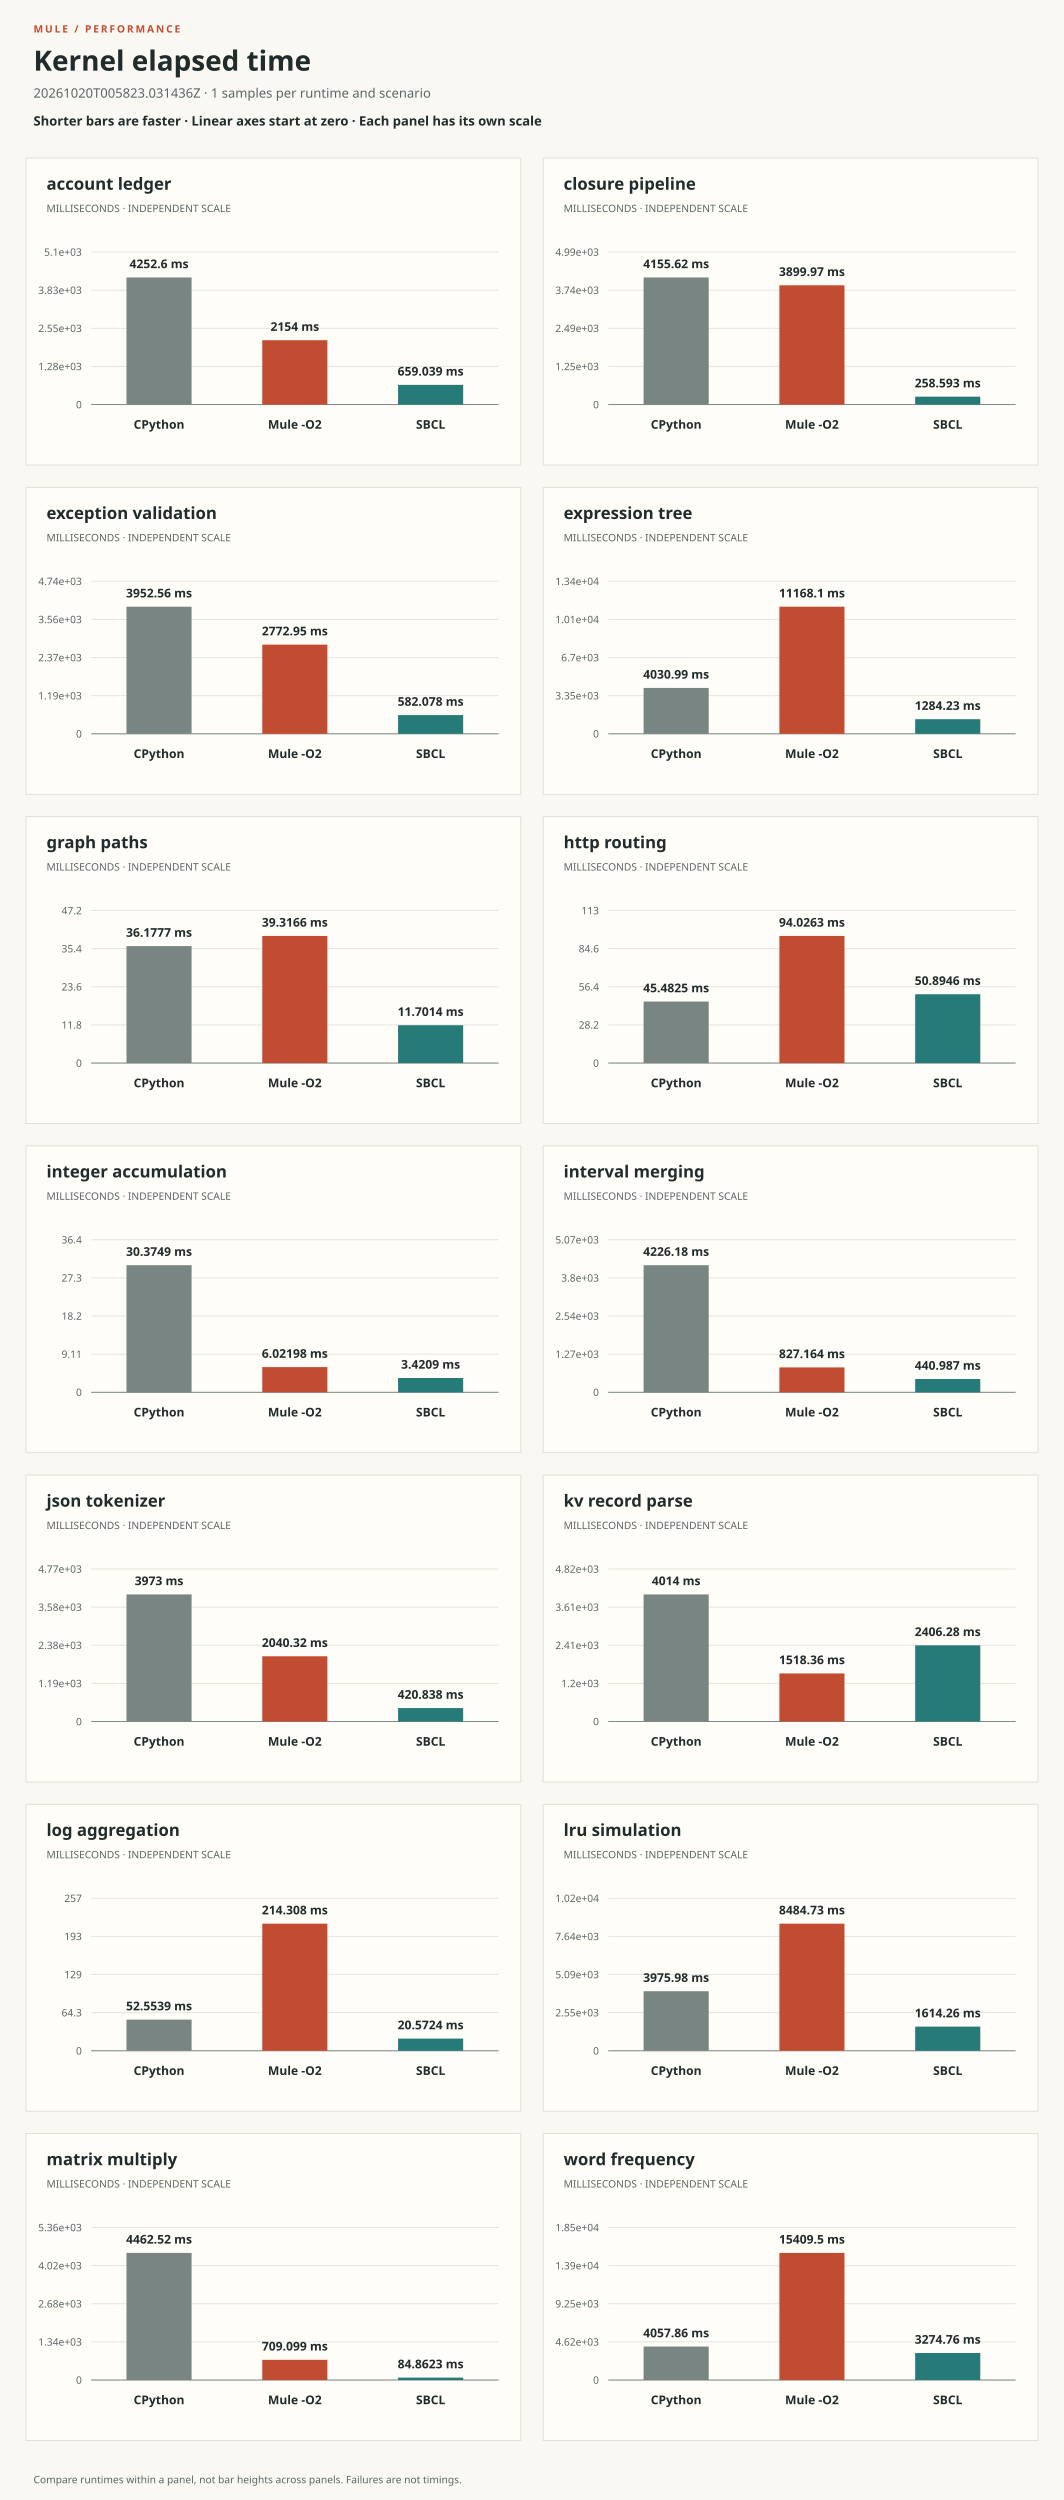
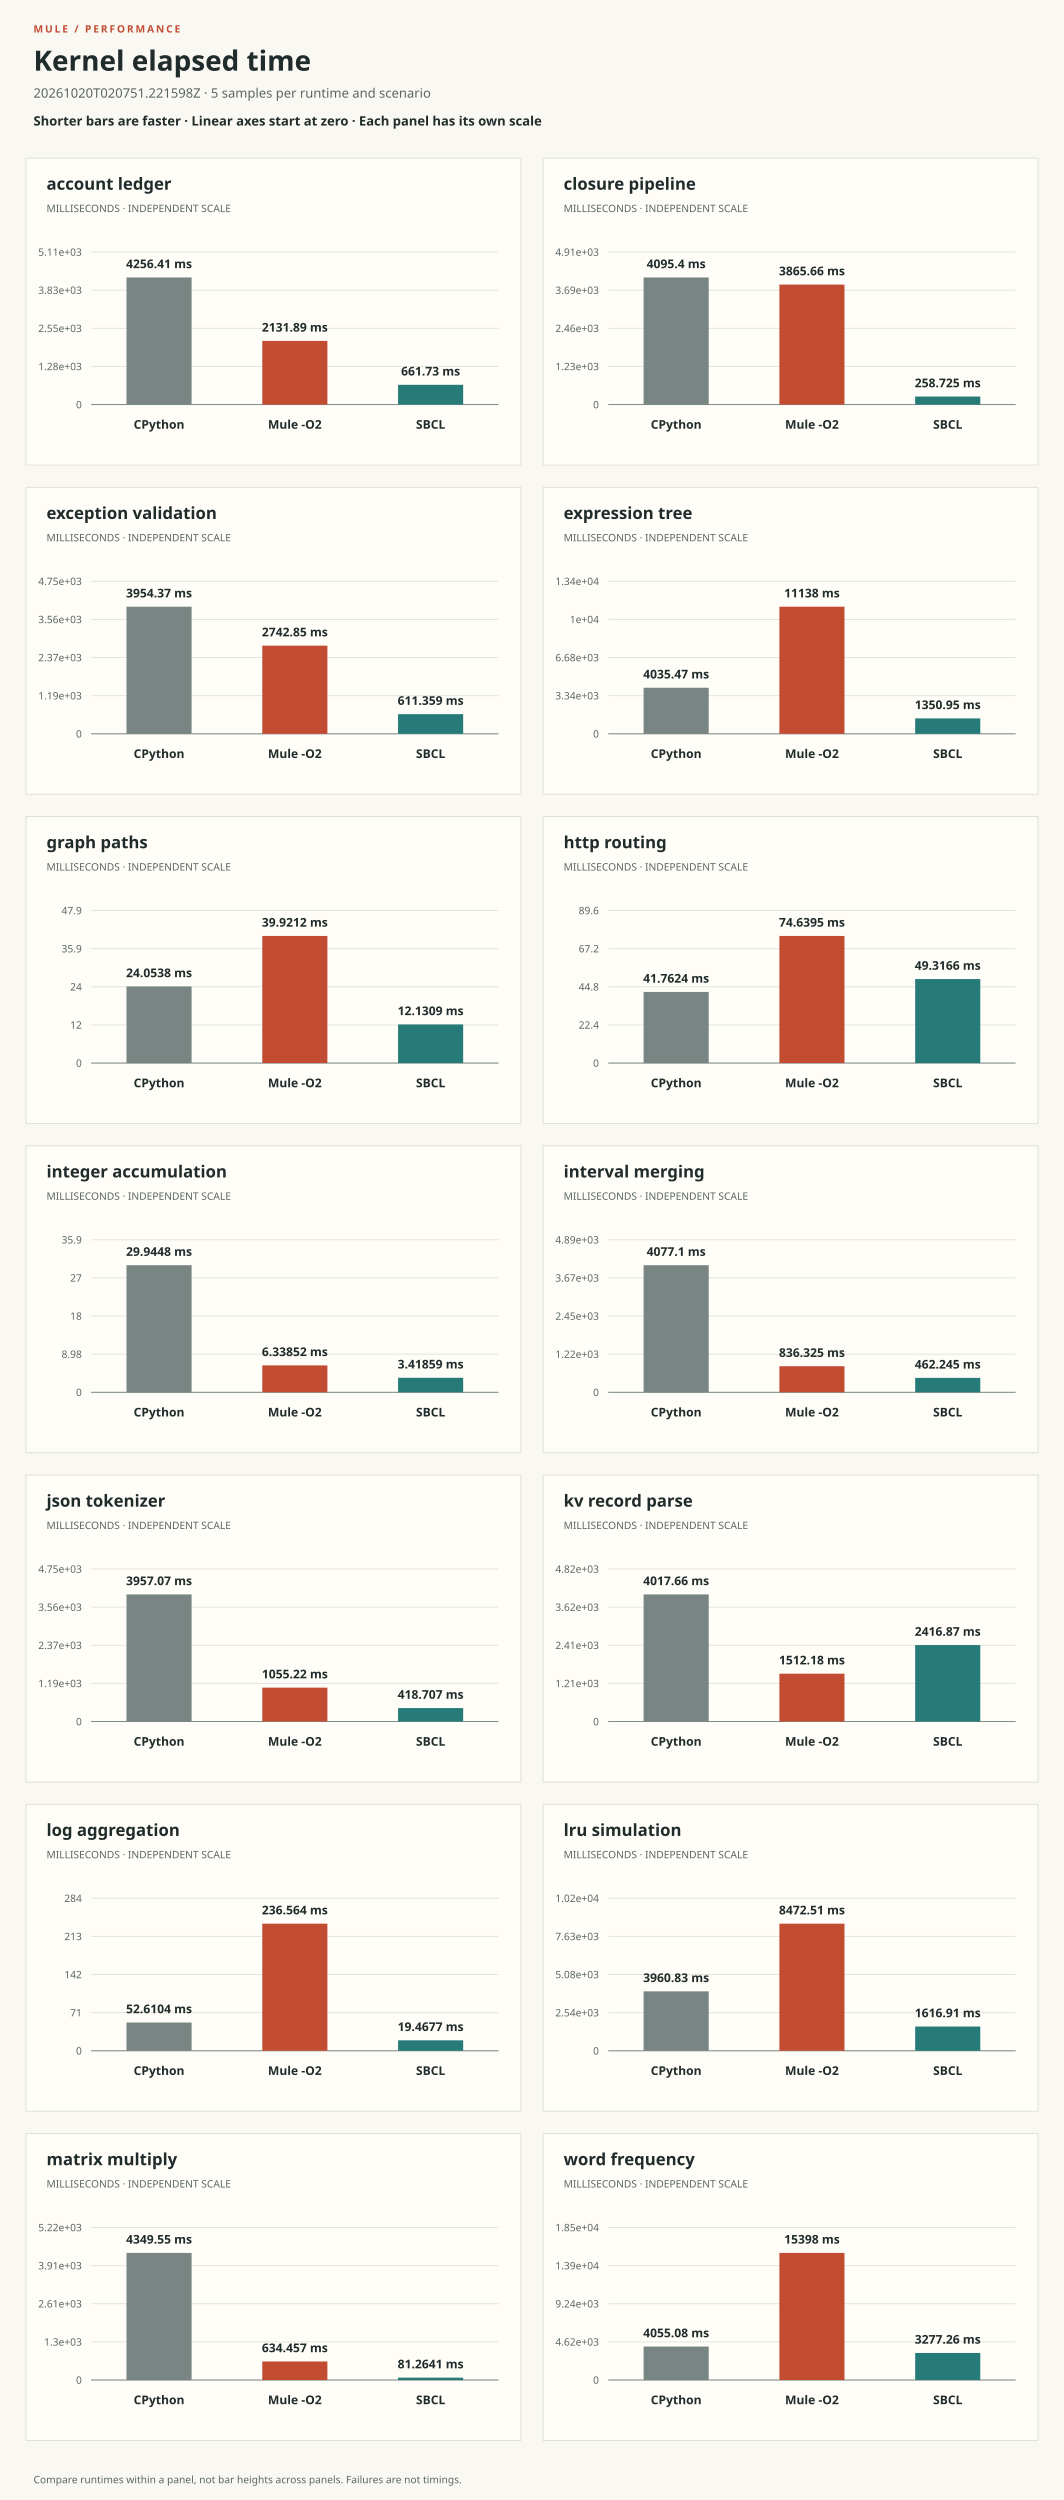
<svg xmlns="http://www.w3.org/2000/svg" viewBox="0 0 1144 2688" role="img" aria-labelledby="title description">
  <rect width="1144" height="2688" fill="#faf8f3" />
  <g font-family="system-ui,sans-serif" fill="#202b2b" font-size="14">
    <text x="36" y="35" font-size="11" font-weight="700" letter-spacing="2" fill="#c14c32">MULE / PERFORMANCE</text>
    <text x="36" y="76" font-size="30" font-weight="650">Kernel elapsed time</text>
-     <text x="36" y="105" fill="#596564">20261020T005823.031436Z · 1 samples per runtime and scenario</text>
+     <text x="36" y="105" fill="#596564">20261020T020751.221598Z · 5 samples per runtime and scenario</text>
    <text x="36" y="135" font-weight="600">Shorter bars are faster · Linear axes start at zero · Each panel has its own scale</text>
    <g data-case="account_ledger">
      <rect x="28" y="170" width="532" height="330" fill="#fffdf8" stroke="#dedfd8" />
      <text x="50" y="204" font-size="18" font-weight="650">account ledger</text>
      <text x="50" y="228" font-size="11" fill="#596564">MILLISECONDS · INDEPENDENT SCALE</text>
      <line x1="98" y1="435.00" x2="536" y2="435.00" stroke="#e2e3dc" />
      <text x="88" y="439.00" font-size="11" fill="#596564" text-anchor="end">0</text>
      <line x1="98" y1="394.00" x2="536" y2="394.00" stroke="#e2e3dc" />
      <text x="88" y="398.00" font-size="11" fill="#596564" text-anchor="end">1.28e+03</text>
      <line x1="98" y1="353.00" x2="536" y2="353.00" stroke="#e2e3dc" />
      <text x="88" y="357.00" font-size="11" fill="#596564" text-anchor="end">2.55e+03</text>
      <line x1="98" y1="312.00" x2="536" y2="312.00" stroke="#e2e3dc" />
      <text x="88" y="316.00" font-size="11" fill="#596564" text-anchor="end">3.83e+03</text>
      <line x1="98" y1="271.00" x2="536" y2="271.00" stroke="#e2e3dc" />
-       <text x="88" y="275.00" font-size="11" fill="#596564" text-anchor="end">5.1e+03</text>
+       <text x="88" y="275.00" font-size="11" fill="#596564" text-anchor="end">5.11e+03</text>
      <line data-zero-y="435" x1="98" y1="435" x2="536" y2="435" stroke="#788582" />
-       <rect data-runtime="cpython" data-ms="4252.5994628667831" x="136.00" y="298.33" width="70.00" height="136.67" fill="#788582" />
-       <text x="171.00" y="288.33" text-anchor="middle" font-size="13" font-weight="650">4252.6 ms</text>
+       <rect data-runtime="cpython" data-ms="4256.4137489534914" x="136.00" y="298.33" width="70.00" height="136.67" fill="#788582" />
+       <text x="171.00" y="288.33" text-anchor="middle" font-size="13" font-weight="650">4256.41 ms</text>
      <text data-runtime="cpython" x="171.00" y="461" text-anchor="middle" font-size="13" font-weight="600">CPython</text>
-       <rect data-runtime="mule-o2" data-ms="2154.0006611030549" x="282.00" y="365.78" width="70.00" height="69.22" fill="#c14c32" />
-       <text x="317.00" y="355.78" text-anchor="middle" font-size="13" font-weight="650">2154 ms</text>
+       <rect data-runtime="mule-o2" data-ms="2131.8876598961651" x="282.00" y="366.55" width="70.00" height="68.45" fill="#c14c32" />
+       <text x="317.00" y="356.55" text-anchor="middle" font-size="13" font-weight="650">2131.89 ms</text>
      <text data-runtime="mule-o2" x="317.00" y="461" text-anchor="middle" font-size="13" font-weight="600">Mule -O2</text>
-       <rect data-runtime="sbcl" data-ms="659.03870319016278" x="428.00" y="413.82" width="70.00" height="21.18" fill="#267a77" />
-       <text x="463.00" y="403.82" text-anchor="middle" font-size="13" font-weight="650">659.039 ms</text>
+       <rect data-runtime="sbcl" data-ms="661.72996698878706" x="428.00" y="413.75" width="70.00" height="21.25" fill="#267a77" />
+       <text x="463.00" y="403.75" text-anchor="middle" font-size="13" font-weight="650">661.73 ms</text>
      <text data-runtime="sbcl" x="463.00" y="461" text-anchor="middle" font-size="13" font-weight="600">SBCL</text>
    </g>
    <g data-case="closure_pipeline">
      <rect x="584" y="170" width="532" height="330" fill="#fffdf8" stroke="#dedfd8" />
      <text x="606" y="204" font-size="18" font-weight="650">closure pipeline</text>
      <text x="606" y="228" font-size="11" fill="#596564">MILLISECONDS · INDEPENDENT SCALE</text>
      <line x1="654" y1="435.00" x2="1092" y2="435.00" stroke="#e2e3dc" />
      <text x="644" y="439.00" font-size="11" fill="#596564" text-anchor="end">0</text>
      <line x1="654" y1="394.00" x2="1092" y2="394.00" stroke="#e2e3dc" />
-       <text x="644" y="398.00" font-size="11" fill="#596564" text-anchor="end">1.25e+03</text>
+       <text x="644" y="398.00" font-size="11" fill="#596564" text-anchor="end">1.23e+03</text>
      <line x1="654" y1="353.00" x2="1092" y2="353.00" stroke="#e2e3dc" />
-       <text x="644" y="357.00" font-size="11" fill="#596564" text-anchor="end">2.49e+03</text>
+       <text x="644" y="357.00" font-size="11" fill="#596564" text-anchor="end">2.46e+03</text>
      <line x1="654" y1="312.00" x2="1092" y2="312.00" stroke="#e2e3dc" />
-       <text x="644" y="316.00" font-size="11" fill="#596564" text-anchor="end">3.74e+03</text>
+       <text x="644" y="316.00" font-size="11" fill="#596564" text-anchor="end">3.69e+03</text>
      <line x1="654" y1="271.00" x2="1092" y2="271.00" stroke="#e2e3dc" />
-       <text x="644" y="275.00" font-size="11" fill="#596564" text-anchor="end">4.99e+03</text>
+       <text x="644" y="275.00" font-size="11" fill="#596564" text-anchor="end">4.91e+03</text>
      <line data-zero-y="435" x1="654" y1="435" x2="1092" y2="435" stroke="#788582" />
-       <rect data-runtime="cpython" data-ms="4155.6196941528469" x="692.00" y="298.33" width="70.00" height="136.67" fill="#788582" />
-       <text x="727.00" y="288.33" text-anchor="middle" font-size="13" font-weight="650">4155.62 ms</text>
+       <rect data-runtime="cpython" data-ms="4095.3964970540255" x="692.00" y="298.33" width="70.00" height="136.67" fill="#788582" />
+       <text x="727.00" y="288.33" text-anchor="middle" font-size="13" font-weight="650">4095.4 ms</text>
      <text data-runtime="cpython" x="727.00" y="461" text-anchor="middle" font-size="13" font-weight="600">CPython</text>
-       <rect data-runtime="mule-o2" data-ms="3899.9738320708275" x="838.00" y="306.74" width="70.00" height="128.26" fill="#c14c32" />
-       <text x="873.00" y="296.74" text-anchor="middle" font-size="13" font-weight="650">3899.97 ms</text>
+       <rect data-runtime="mule-o2" data-ms="3865.6610159669071" x="838.00" y="306.00" width="70.00" height="129.00" fill="#c14c32" />
+       <text x="873.00" y="296.00" text-anchor="middle" font-size="13" font-weight="650">3865.66 ms</text>
      <text data-runtime="mule-o2" x="873.00" y="461" text-anchor="middle" font-size="13" font-weight="600">Mule -O2</text>
-       <rect data-runtime="sbcl" data-ms="258.5927068721503" x="984.00" y="426.50" width="70.00" height="8.50" fill="#267a77" />
-       <text x="1019.00" y="416.50" text-anchor="middle" font-size="13" font-weight="650">258.593 ms</text>
+       <rect data-runtime="sbcl" data-ms="258.7254389654845" x="984.00" y="426.37" width="70.00" height="8.63" fill="#267a77" />
+       <text x="1019.00" y="416.37" text-anchor="middle" font-size="13" font-weight="650">258.725 ms</text>
      <text data-runtime="sbcl" x="1019.00" y="461" text-anchor="middle" font-size="13" font-weight="600">SBCL</text>
    </g>
    <g data-case="exception_validation">
      <rect x="28" y="524" width="532" height="330" fill="#fffdf8" stroke="#dedfd8" />
      <text x="50" y="558" font-size="18" font-weight="650">exception validation</text>
      <text x="50" y="582" font-size="11" fill="#596564">MILLISECONDS · INDEPENDENT SCALE</text>
      <line x1="98" y1="789.00" x2="536" y2="789.00" stroke="#e2e3dc" />
      <text x="88" y="793.00" font-size="11" fill="#596564" text-anchor="end">0</text>
      <line x1="98" y1="748.00" x2="536" y2="748.00" stroke="#e2e3dc" />
      <text x="88" y="752.00" font-size="11" fill="#596564" text-anchor="end">1.19e+03</text>
      <line x1="98" y1="707.00" x2="536" y2="707.00" stroke="#e2e3dc" />
      <text x="88" y="711.00" font-size="11" fill="#596564" text-anchor="end">2.37e+03</text>
      <line x1="98" y1="666.00" x2="536" y2="666.00" stroke="#e2e3dc" />
      <text x="88" y="670.00" font-size="11" fill="#596564" text-anchor="end">3.56e+03</text>
      <line x1="98" y1="625.00" x2="536" y2="625.00" stroke="#e2e3dc" />
-       <text x="88" y="629.00" font-size="11" fill="#596564" text-anchor="end">4.74e+03</text>
+       <text x="88" y="629.00" font-size="11" fill="#596564" text-anchor="end">4.75e+03</text>
      <line data-zero-y="789" x1="98" y1="789" x2="536" y2="789" stroke="#788582" />
-       <rect data-runtime="cpython" data-ms="3952.5570480618626" x="136.00" y="652.33" width="70.00" height="136.67" fill="#788582" />
-       <text x="171.00" y="642.33" text-anchor="middle" font-size="13" font-weight="650">3952.56 ms</text>
+       <rect data-runtime="cpython" data-ms="3954.3716008774936" x="136.00" y="652.33" width="70.00" height="136.67" fill="#788582" />
+       <text x="171.00" y="642.33" text-anchor="middle" font-size="13" font-weight="650">3954.37 ms</text>
      <text data-runtime="cpython" x="171.00" y="815" text-anchor="middle" font-size="13" font-weight="600">CPython</text>
-       <rect data-runtime="mule-o2" data-ms="2772.9504841845483" x="282.00" y="693.12" width="70.00" height="95.88" fill="#c14c32" />
-       <text x="317.00" y="683.12" text-anchor="middle" font-size="13" font-weight="650">2772.95 ms</text>
+       <rect data-runtime="mule-o2" data-ms="2742.8499900270253" x="282.00" y="694.20" width="70.00" height="94.80" fill="#c14c32" />
+       <text x="317.00" y="684.20" text-anchor="middle" font-size="13" font-weight="650">2742.85 ms</text>
      <text data-runtime="mule-o2" x="317.00" y="815" text-anchor="middle" font-size="13" font-weight="600">Mule -O2</text>
-       <rect data-runtime="sbcl" data-ms="582.0778168272227" x="428.00" y="768.87" width="70.00" height="20.13" fill="#267a77" />
-       <text x="463.00" y="758.87" text-anchor="middle" font-size="13" font-weight="650">582.078 ms</text>
+       <rect data-runtime="sbcl" data-ms="611.35864513926208" x="428.00" y="767.87" width="70.00" height="21.13" fill="#267a77" />
+       <text x="463.00" y="757.87" text-anchor="middle" font-size="13" font-weight="650">611.359 ms</text>
      <text data-runtime="sbcl" x="463.00" y="815" text-anchor="middle" font-size="13" font-weight="600">SBCL</text>
    </g>
    <g data-case="expression_tree">
      <rect x="584" y="524" width="532" height="330" fill="#fffdf8" stroke="#dedfd8" />
      <text x="606" y="558" font-size="18" font-weight="650">expression tree</text>
      <text x="606" y="582" font-size="11" fill="#596564">MILLISECONDS · INDEPENDENT SCALE</text>
      <line x1="654" y1="789.00" x2="1092" y2="789.00" stroke="#e2e3dc" />
      <text x="644" y="793.00" font-size="11" fill="#596564" text-anchor="end">0</text>
      <line x1="654" y1="748.00" x2="1092" y2="748.00" stroke="#e2e3dc" />
-       <text x="644" y="752.00" font-size="11" fill="#596564" text-anchor="end">3.35e+03</text>
+       <text x="644" y="752.00" font-size="11" fill="#596564" text-anchor="end">3.34e+03</text>
      <line x1="654" y1="707.00" x2="1092" y2="707.00" stroke="#e2e3dc" />
-       <text x="644" y="711.00" font-size="11" fill="#596564" text-anchor="end">6.7e+03</text>
+       <text x="644" y="711.00" font-size="11" fill="#596564" text-anchor="end">6.68e+03</text>
      <line x1="654" y1="666.00" x2="1092" y2="666.00" stroke="#e2e3dc" />
-       <text x="644" y="670.00" font-size="11" fill="#596564" text-anchor="end">1.01e+04</text>
+       <text x="644" y="670.00" font-size="11" fill="#596564" text-anchor="end">1e+04</text>
      <line x1="654" y1="625.00" x2="1092" y2="625.00" stroke="#e2e3dc" />
      <text x="644" y="629.00" font-size="11" fill="#596564" text-anchor="end">1.34e+04</text>
      <line data-zero-y="789" x1="654" y1="789" x2="1092" y2="789" stroke="#788582" />
-       <rect data-runtime="cpython" data-ms="4030.9914720710367" x="692.00" y="739.67" width="70.00" height="49.33" fill="#788582" />
-       <text x="727.00" y="729.67" text-anchor="middle" font-size="13" font-weight="650">4030.99 ms</text>
+       <rect data-runtime="cpython" data-ms="4035.4677981231362" x="692.00" y="739.48" width="70.00" height="49.52" fill="#788582" />
+       <text x="727.00" y="729.48" text-anchor="middle" font-size="13" font-weight="650">4035.47 ms</text>
      <text data-runtime="cpython" x="727.00" y="815" text-anchor="middle" font-size="13" font-weight="600">CPython</text>
-       <rect data-runtime="mule-o2" data-ms="11168.148831930012" x="838.00" y="652.33" width="70.00" height="136.67" fill="#c14c32" />
-       <text x="873.00" y="642.33" text-anchor="middle" font-size="13" font-weight="650">11168.1 ms</text>
+       <rect data-runtime="mule-o2" data-ms="11137.994830030948" x="838.00" y="652.33" width="70.00" height="136.67" fill="#c14c32" />
+       <text x="873.00" y="642.33" text-anchor="middle" font-size="13" font-weight="650">11138 ms</text>
      <text data-runtime="mule-o2" x="873.00" y="815" text-anchor="middle" font-size="13" font-weight="600">Mule -O2</text>
-       <rect data-runtime="sbcl" data-ms="1284.228348871693" x="984.00" y="773.28" width="70.00" height="15.72" fill="#267a77" />
-       <text x="1019.00" y="763.28" text-anchor="middle" font-size="13" font-weight="650">1284.23 ms</text>
+       <rect data-runtime="sbcl" data-ms="1350.9459458291531" x="984.00" y="772.42" width="70.00" height="16.58" fill="#267a77" />
+       <text x="1019.00" y="762.42" text-anchor="middle" font-size="13" font-weight="650">1350.95 ms</text>
      <text data-runtime="sbcl" x="1019.00" y="815" text-anchor="middle" font-size="13" font-weight="600">SBCL</text>
    </g>
    <g data-case="graph_paths">
      <rect x="28" y="878" width="532" height="330" fill="#fffdf8" stroke="#dedfd8" />
      <text x="50" y="912" font-size="18" font-weight="650">graph paths</text>
      <text x="50" y="936" font-size="11" fill="#596564">MILLISECONDS · INDEPENDENT SCALE</text>
      <line x1="98" y1="1143.00" x2="536" y2="1143.00" stroke="#e2e3dc" />
      <text x="88" y="1147.00" font-size="11" fill="#596564" text-anchor="end">0</text>
      <line x1="98" y1="1102.00" x2="536" y2="1102.00" stroke="#e2e3dc" />
-       <text x="88" y="1106.00" font-size="11" fill="#596564" text-anchor="end">11.8</text>
+       <text x="88" y="1106.00" font-size="11" fill="#596564" text-anchor="end">12</text>
      <line x1="98" y1="1061.00" x2="536" y2="1061.00" stroke="#e2e3dc" />
-       <text x="88" y="1065.00" font-size="11" fill="#596564" text-anchor="end">23.6</text>
+       <text x="88" y="1065.00" font-size="11" fill="#596564" text-anchor="end">24</text>
      <line x1="98" y1="1020.00" x2="536" y2="1020.00" stroke="#e2e3dc" />
-       <text x="88" y="1024.00" font-size="11" fill="#596564" text-anchor="end">35.4</text>
+       <text x="88" y="1024.00" font-size="11" fill="#596564" text-anchor="end">35.9</text>
      <line x1="98" y1="979.00" x2="536" y2="979.00" stroke="#e2e3dc" />
-       <text x="88" y="983.00" font-size="11" fill="#596564" text-anchor="end">47.2</text>
+       <text x="88" y="983.00" font-size="11" fill="#596564" text-anchor="end">47.9</text>
      <line data-zero-y="1143" x1="98" y1="1143" x2="536" y2="1143" stroke="#788582" />
-       <rect data-runtime="cpython" data-ms="36.177721805870533" x="136.00" y="1017.24" width="70.00" height="125.76" fill="#788582" />
-       <text x="171.00" y="1007.24" text-anchor="middle" font-size="13" font-weight="650">36.1777 ms</text>
+       <rect data-runtime="cpython" data-ms="24.053761037066579" x="136.00" y="1060.65" width="70.00" height="82.35" fill="#788582" />
+       <text x="171.00" y="1050.65" text-anchor="middle" font-size="13" font-weight="650">24.0538 ms</text>
      <text data-runtime="cpython" x="171.00" y="1169" text-anchor="middle" font-size="13" font-weight="600">CPython</text>
-       <rect data-runtime="mule-o2" data-ms="39.316595997661352" x="282.00" y="1006.33" width="70.00" height="136.67" fill="#c14c32" />
-       <text x="317.00" y="996.33" text-anchor="middle" font-size="13" font-weight="650">39.3166 ms</text>
+       <rect data-runtime="mule-o2" data-ms="39.921181974932551" x="282.00" y="1006.33" width="70.00" height="136.67" fill="#c14c32" />
+       <text x="317.00" y="996.33" text-anchor="middle" font-size="13" font-weight="650">39.9212 ms</text>
      <text data-runtime="mule-o2" x="317.00" y="1169" text-anchor="middle" font-size="13" font-weight="600">Mule -O2</text>
-       <rect data-runtime="sbcl" data-ms="11.701392941176891" x="428.00" y="1102.33" width="70.00" height="40.67" fill="#267a77" />
-       <text x="463.00" y="1092.33" text-anchor="middle" font-size="13" font-weight="650">11.7014 ms</text>
+       <rect data-runtime="sbcl" data-ms="12.130895163863897" x="428.00" y="1101.47" width="70.00" height="41.53" fill="#267a77" />
+       <text x="463.00" y="1091.47" text-anchor="middle" font-size="13" font-weight="650">12.1309 ms</text>
      <text data-runtime="sbcl" x="463.00" y="1169" text-anchor="middle" font-size="13" font-weight="600">SBCL</text>
    </g>
    <g data-case="http_routing">
      <rect x="584" y="878" width="532" height="330" fill="#fffdf8" stroke="#dedfd8" />
      <text x="606" y="912" font-size="18" font-weight="650">http routing</text>
      <text x="606" y="936" font-size="11" fill="#596564">MILLISECONDS · INDEPENDENT SCALE</text>
      <line x1="654" y1="1143.00" x2="1092" y2="1143.00" stroke="#e2e3dc" />
      <text x="644" y="1147.00" font-size="11" fill="#596564" text-anchor="end">0</text>
      <line x1="654" y1="1102.00" x2="1092" y2="1102.00" stroke="#e2e3dc" />
-       <text x="644" y="1106.00" font-size="11" fill="#596564" text-anchor="end">28.2</text>
+       <text x="644" y="1106.00" font-size="11" fill="#596564" text-anchor="end">22.4</text>
      <line x1="654" y1="1061.00" x2="1092" y2="1061.00" stroke="#e2e3dc" />
-       <text x="644" y="1065.00" font-size="11" fill="#596564" text-anchor="end">56.4</text>
+       <text x="644" y="1065.00" font-size="11" fill="#596564" text-anchor="end">44.8</text>
      <line x1="654" y1="1020.00" x2="1092" y2="1020.00" stroke="#e2e3dc" />
-       <text x="644" y="1024.00" font-size="11" fill="#596564" text-anchor="end">84.6</text>
+       <text x="644" y="1024.00" font-size="11" fill="#596564" text-anchor="end">67.2</text>
      <line x1="654" y1="979.00" x2="1092" y2="979.00" stroke="#e2e3dc" />
-       <text x="644" y="983.00" font-size="11" fill="#596564" text-anchor="end">113</text>
+       <text x="644" y="983.00" font-size="11" fill="#596564" text-anchor="end">89.6</text>
      <line data-zero-y="1143" x1="654" y1="1143" x2="1092" y2="1143" stroke="#788582" />
-       <rect data-runtime="cpython" data-ms="45.482513029128313" x="692.00" y="1076.89" width="70.00" height="66.11" fill="#788582" />
-       <text x="727.00" y="1066.89" text-anchor="middle" font-size="13" font-weight="650">45.4825 ms</text>
+       <rect data-runtime="cpython" data-ms="41.762429988011718" x="692.00" y="1066.53" width="70.00" height="76.47" fill="#788582" />
+       <text x="727.00" y="1056.53" text-anchor="middle" font-size="13" font-weight="650">41.7624 ms</text>
      <text data-runtime="cpython" x="727.00" y="1169" text-anchor="middle" font-size="13" font-weight="600">CPython</text>
-       <rect data-runtime="mule-o2" data-ms="94.026335049420595" x="838.00" y="1006.33" width="70.00" height="136.67" fill="#c14c32" />
-       <text x="873.00" y="996.33" text-anchor="middle" font-size="13" font-weight="650">94.0263 ms</text>
+       <rect data-runtime="mule-o2" data-ms="74.639452854171395" x="838.00" y="1006.33" width="70.00" height="136.67" fill="#c14c32" />
+       <text x="873.00" y="996.33" text-anchor="middle" font-size="13" font-weight="650">74.6395 ms</text>
      <text data-runtime="mule-o2" x="873.00" y="1169" text-anchor="middle" font-size="13" font-weight="600">Mule -O2</text>
-       <rect data-runtime="sbcl" data-ms="50.894647836685181" x="984.00" y="1069.02" width="70.00" height="73.98" fill="#267a77" />
-       <text x="1019.00" y="1059.02" text-anchor="middle" font-size="13" font-weight="650">50.8946 ms</text>
+       <rect data-runtime="sbcl" data-ms="49.316583899781108" x="984.00" y="1052.70" width="70.00" height="90.30" fill="#267a77" />
+       <text x="1019.00" y="1042.70" text-anchor="middle" font-size="13" font-weight="650">49.3166 ms</text>
      <text data-runtime="sbcl" x="1019.00" y="1169" text-anchor="middle" font-size="13" font-weight="600">SBCL</text>
    </g>
    <g data-case="integer_accumulation">
      <rect x="28" y="1232" width="532" height="330" fill="#fffdf8" stroke="#dedfd8" />
      <text x="50" y="1266" font-size="18" font-weight="650">integer accumulation</text>
      <text x="50" y="1290" font-size="11" fill="#596564">MILLISECONDS · INDEPENDENT SCALE</text>
      <line x1="98" y1="1497.00" x2="536" y2="1497.00" stroke="#e2e3dc" />
      <text x="88" y="1501.00" font-size="11" fill="#596564" text-anchor="end">0</text>
      <line x1="98" y1="1456.00" x2="536" y2="1456.00" stroke="#e2e3dc" />
-       <text x="88" y="1460.00" font-size="11" fill="#596564" text-anchor="end">9.11</text>
+       <text x="88" y="1460.00" font-size="11" fill="#596564" text-anchor="end">8.98</text>
      <line x1="98" y1="1415.00" x2="536" y2="1415.00" stroke="#e2e3dc" />
-       <text x="88" y="1419.00" font-size="11" fill="#596564" text-anchor="end">18.2</text>
+       <text x="88" y="1419.00" font-size="11" fill="#596564" text-anchor="end">18</text>
      <line x1="98" y1="1374.00" x2="536" y2="1374.00" stroke="#e2e3dc" />
-       <text x="88" y="1378.00" font-size="11" fill="#596564" text-anchor="end">27.3</text>
+       <text x="88" y="1378.00" font-size="11" fill="#596564" text-anchor="end">27</text>
      <line x1="98" y1="1333.00" x2="536" y2="1333.00" stroke="#e2e3dc" />
-       <text x="88" y="1337.00" font-size="11" fill="#596564" text-anchor="end">36.4</text>
+       <text x="88" y="1337.00" font-size="11" fill="#596564" text-anchor="end">35.9</text>
      <line data-zero-y="1497" x1="98" y1="1497" x2="536" y2="1497" stroke="#788582" />
-       <rect data-runtime="cpython" data-ms="30.374903930351138" x="136.00" y="1360.33" width="70.00" height="136.67" fill="#788582" />
-       <text x="171.00" y="1350.33" text-anchor="middle" font-size="13" font-weight="650">30.3749 ms</text>
+       <rect data-runtime="cpython" data-ms="29.944842215627432" x="136.00" y="1360.33" width="70.00" height="136.67" fill="#788582" />
+       <text x="171.00" y="1350.33" text-anchor="middle" font-size="13" font-weight="650">29.9448 ms</text>
      <text data-runtime="cpython" x="171.00" y="1523" text-anchor="middle" font-size="13" font-weight="600">CPython</text>
-       <rect data-runtime="mule-o2" data-ms="6.0219781007617712" x="282.00" y="1469.91" width="70.00" height="27.09" fill="#c14c32" />
-       <text x="317.00" y="1459.91" text-anchor="middle" font-size="13" font-weight="650">6.02198 ms</text>
+       <rect data-runtime="mule-o2" data-ms="6.3385190442204475" x="282.00" y="1468.07" width="70.00" height="28.93" fill="#c14c32" />
+       <text x="317.00" y="1458.07" text-anchor="middle" font-size="13" font-weight="650">6.33852 ms</text>
      <text data-runtime="mule-o2" x="317.00" y="1523" text-anchor="middle" font-size="13" font-weight="600">Mule -O2</text>
-       <rect data-runtime="sbcl" data-ms="3.4209019504487514" x="428.00" y="1481.61" width="70.00" height="15.39" fill="#267a77" />
-       <text x="463.00" y="1471.61" text-anchor="middle" font-size="13" font-weight="650">3.4209 ms</text>
+       <rect data-runtime="sbcl" data-ms="3.4185908734798431" x="428.00" y="1481.40" width="70.00" height="15.60" fill="#267a77" />
+       <text x="463.00" y="1471.40" text-anchor="middle" font-size="13" font-weight="650">3.41859 ms</text>
      <text data-runtime="sbcl" x="463.00" y="1523" text-anchor="middle" font-size="13" font-weight="600">SBCL</text>
    </g>
    <g data-case="interval_merging">
      <rect x="584" y="1232" width="532" height="330" fill="#fffdf8" stroke="#dedfd8" />
      <text x="606" y="1266" font-size="18" font-weight="650">interval merging</text>
      <text x="606" y="1290" font-size="11" fill="#596564">MILLISECONDS · INDEPENDENT SCALE</text>
      <line x1="654" y1="1497.00" x2="1092" y2="1497.00" stroke="#e2e3dc" />
      <text x="644" y="1501.00" font-size="11" fill="#596564" text-anchor="end">0</text>
      <line x1="654" y1="1456.00" x2="1092" y2="1456.00" stroke="#e2e3dc" />
-       <text x="644" y="1460.00" font-size="11" fill="#596564" text-anchor="end">1.27e+03</text>
+       <text x="644" y="1460.00" font-size="11" fill="#596564" text-anchor="end">1.22e+03</text>
      <line x1="654" y1="1415.00" x2="1092" y2="1415.00" stroke="#e2e3dc" />
-       <text x="644" y="1419.00" font-size="11" fill="#596564" text-anchor="end">2.54e+03</text>
+       <text x="644" y="1419.00" font-size="11" fill="#596564" text-anchor="end">2.45e+03</text>
      <line x1="654" y1="1374.00" x2="1092" y2="1374.00" stroke="#e2e3dc" />
-       <text x="644" y="1378.00" font-size="11" fill="#596564" text-anchor="end">3.8e+03</text>
+       <text x="644" y="1378.00" font-size="11" fill="#596564" text-anchor="end">3.67e+03</text>
      <line x1="654" y1="1333.00" x2="1092" y2="1333.00" stroke="#e2e3dc" />
-       <text x="644" y="1337.00" font-size="11" fill="#596564" text-anchor="end">5.07e+03</text>
+       <text x="644" y="1337.00" font-size="11" fill="#596564" text-anchor="end">4.89e+03</text>
      <line data-zero-y="1497" x1="654" y1="1497" x2="1092" y2="1497" stroke="#788582" />
-       <rect data-runtime="cpython" data-ms="4226.1766721494496" x="692.00" y="1360.33" width="70.00" height="136.67" fill="#788582" />
-       <text x="727.00" y="1350.33" text-anchor="middle" font-size="13" font-weight="650">4226.18 ms</text>
+       <rect data-runtime="cpython" data-ms="4077.1001630928367" x="692.00" y="1360.33" width="70.00" height="136.67" fill="#788582" />
+       <text x="727.00" y="1350.33" text-anchor="middle" font-size="13" font-weight="650">4077.1 ms</text>
      <text data-runtime="cpython" x="727.00" y="1523" text-anchor="middle" font-size="13" font-weight="600">CPython</text>
-       <rect data-runtime="mule-o2" data-ms="827.16385088860989" x="838.00" y="1470.25" width="70.00" height="26.75" fill="#c14c32" />
-       <text x="873.00" y="1460.25" text-anchor="middle" font-size="13" font-weight="650">827.164 ms</text>
+       <rect data-runtime="mule-o2" data-ms="836.32487896829844" x="838.00" y="1468.97" width="70.00" height="28.03" fill="#c14c32" />
+       <text x="873.00" y="1458.97" text-anchor="middle" font-size="13" font-weight="650">836.325 ms</text>
      <text data-runtime="mule-o2" x="873.00" y="1523" text-anchor="middle" font-size="13" font-weight="600">Mule -O2</text>
-       <rect data-runtime="sbcl" data-ms="440.98696485161781" x="984.00" y="1482.74" width="70.00" height="14.26" fill="#267a77" />
-       <text x="1019.00" y="1472.74" text-anchor="middle" font-size="13" font-weight="650">440.987 ms</text>
+       <rect data-runtime="sbcl" data-ms="462.2454650234431" x="984.00" y="1481.51" width="70.00" height="15.49" fill="#267a77" />
+       <text x="1019.00" y="1471.51" text-anchor="middle" font-size="13" font-weight="650">462.245 ms</text>
      <text data-runtime="sbcl" x="1019.00" y="1523" text-anchor="middle" font-size="13" font-weight="600">SBCL</text>
    </g>
    <g data-case="json_tokenizer">
      <rect x="28" y="1586" width="532" height="330" fill="#fffdf8" stroke="#dedfd8" />
      <text x="50" y="1620" font-size="18" font-weight="650">json tokenizer</text>
      <text x="50" y="1644" font-size="11" fill="#596564">MILLISECONDS · INDEPENDENT SCALE</text>
      <line x1="98" y1="1851.00" x2="536" y2="1851.00" stroke="#e2e3dc" />
      <text x="88" y="1855.00" font-size="11" fill="#596564" text-anchor="end">0</text>
      <line x1="98" y1="1810.00" x2="536" y2="1810.00" stroke="#e2e3dc" />
      <text x="88" y="1814.00" font-size="11" fill="#596564" text-anchor="end">1.19e+03</text>
      <line x1="98" y1="1769.00" x2="536" y2="1769.00" stroke="#e2e3dc" />
-       <text x="88" y="1773.00" font-size="11" fill="#596564" text-anchor="end">2.38e+03</text>
+       <text x="88" y="1773.00" font-size="11" fill="#596564" text-anchor="end">2.37e+03</text>
      <line x1="98" y1="1728.00" x2="536" y2="1728.00" stroke="#e2e3dc" />
-       <text x="88" y="1732.00" font-size="11" fill="#596564" text-anchor="end">3.58e+03</text>
+       <text x="88" y="1732.00" font-size="11" fill="#596564" text-anchor="end">3.56e+03</text>
      <line x1="98" y1="1687.00" x2="536" y2="1687.00" stroke="#e2e3dc" />
-       <text x="88" y="1691.00" font-size="11" fill="#596564" text-anchor="end">4.77e+03</text>
+       <text x="88" y="1691.00" font-size="11" fill="#596564" text-anchor="end">4.75e+03</text>
      <line data-zero-y="1851" x1="98" y1="1851" x2="536" y2="1851" stroke="#788582" />
-       <rect data-runtime="cpython" data-ms="3973.0005240999162" x="136.00" y="1714.33" width="70.00" height="136.67" fill="#788582" />
-       <text x="171.00" y="1704.33" text-anchor="middle" font-size="13" font-weight="650">3973 ms</text>
+       <rect data-runtime="cpython" data-ms="3957.0720789488405" x="136.00" y="1714.33" width="70.00" height="136.67" fill="#788582" />
+       <text x="171.00" y="1704.33" text-anchor="middle" font-size="13" font-weight="650">3957.07 ms</text>
      <text data-runtime="cpython" x="171.00" y="1877" text-anchor="middle" font-size="13" font-weight="600">CPython</text>
-       <rect data-runtime="mule-o2" data-ms="2040.319690015167" x="282.00" y="1780.82" width="70.00" height="70.18" fill="#c14c32" />
-       <text x="317.00" y="1770.82" text-anchor="middle" font-size="13" font-weight="650">2040.32 ms</text>
+       <rect data-runtime="mule-o2" data-ms="1055.2249879110605" x="282.00" y="1814.56" width="70.00" height="36.44" fill="#c14c32" />
+       <text x="317.00" y="1804.56" text-anchor="middle" font-size="13" font-weight="650">1055.22 ms</text>
      <text data-runtime="mule-o2" x="317.00" y="1877" text-anchor="middle" font-size="13" font-weight="600">Mule -O2</text>
-       <rect data-runtime="sbcl" data-ms="420.83814507350326" x="428.00" y="1836.52" width="70.00" height="14.48" fill="#267a77" />
-       <text x="463.00" y="1826.52" text-anchor="middle" font-size="13" font-weight="650">420.838 ms</text>
+       <rect data-runtime="sbcl" data-ms="418.70694607496262" x="428.00" y="1836.54" width="70.00" height="14.46" fill="#267a77" />
+       <text x="463.00" y="1826.54" text-anchor="middle" font-size="13" font-weight="650">418.707 ms</text>
      <text data-runtime="sbcl" x="463.00" y="1877" text-anchor="middle" font-size="13" font-weight="600">SBCL</text>
    </g>
    <g data-case="kv_record_parse">
      <rect x="584" y="1586" width="532" height="330" fill="#fffdf8" stroke="#dedfd8" />
      <text x="606" y="1620" font-size="18" font-weight="650">kv record parse</text>
      <text x="606" y="1644" font-size="11" fill="#596564">MILLISECONDS · INDEPENDENT SCALE</text>
      <line x1="654" y1="1851.00" x2="1092" y2="1851.00" stroke="#e2e3dc" />
      <text x="644" y="1855.00" font-size="11" fill="#596564" text-anchor="end">0</text>
      <line x1="654" y1="1810.00" x2="1092" y2="1810.00" stroke="#e2e3dc" />
-       <text x="644" y="1814.00" font-size="11" fill="#596564" text-anchor="end">1.2e+03</text>
+       <text x="644" y="1814.00" font-size="11" fill="#596564" text-anchor="end">1.21e+03</text>
      <line x1="654" y1="1769.00" x2="1092" y2="1769.00" stroke="#e2e3dc" />
      <text x="644" y="1773.00" font-size="11" fill="#596564" text-anchor="end">2.41e+03</text>
      <line x1="654" y1="1728.00" x2="1092" y2="1728.00" stroke="#e2e3dc" />
-       <text x="644" y="1732.00" font-size="11" fill="#596564" text-anchor="end">3.61e+03</text>
+       <text x="644" y="1732.00" font-size="11" fill="#596564" text-anchor="end">3.62e+03</text>
      <line x1="654" y1="1687.00" x2="1092" y2="1687.00" stroke="#e2e3dc" />
      <text x="644" y="1691.00" font-size="11" fill="#596564" text-anchor="end">4.82e+03</text>
      <line data-zero-y="1851" x1="654" y1="1851" x2="1092" y2="1851" stroke="#788582" />
-       <rect data-runtime="cpython" data-ms="4014.0031061600894" x="692.00" y="1714.33" width="70.00" height="136.67" fill="#788582" />
-       <text x="727.00" y="1704.33" text-anchor="middle" font-size="13" font-weight="650">4014 ms</text>
+       <rect data-runtime="cpython" data-ms="4017.6598848775029" x="692.00" y="1714.33" width="70.00" height="136.67" fill="#788582" />
+       <text x="727.00" y="1704.33" text-anchor="middle" font-size="13" font-weight="650">4017.66 ms</text>
      <text data-runtime="cpython" x="727.00" y="1877" text-anchor="middle" font-size="13" font-weight="600">CPython</text>
-       <rect data-runtime="mule-o2" data-ms="1518.3643840719014" x="838.00" y="1799.30" width="70.00" height="51.70" fill="#c14c32" />
-       <text x="873.00" y="1789.30" text-anchor="middle" font-size="13" font-weight="650">1518.36 ms</text>
+       <rect data-runtime="mule-o2" data-ms="1512.1816208120435" x="838.00" y="1799.56" width="70.00" height="51.44" fill="#c14c32" />
+       <text x="873.00" y="1789.56" text-anchor="middle" font-size="13" font-weight="650">1512.18 ms</text>
      <text data-runtime="mule-o2" x="873.00" y="1877" text-anchor="middle" font-size="13" font-weight="600">Mule -O2</text>
-       <rect data-runtime="sbcl" data-ms="2406.2778579536825" x="984.00" y="1769.07" width="70.00" height="81.93" fill="#267a77" />
-       <text x="1019.00" y="1759.07" text-anchor="middle" font-size="13" font-weight="650">2406.28 ms</text>
+       <rect data-runtime="sbcl" data-ms="2416.8719619046897" x="984.00" y="1768.79" width="70.00" height="82.21" fill="#267a77" />
+       <text x="1019.00" y="1758.79" text-anchor="middle" font-size="13" font-weight="650">2416.87 ms</text>
      <text data-runtime="sbcl" x="1019.00" y="1877" text-anchor="middle" font-size="13" font-weight="600">SBCL</text>
    </g>
    <g data-case="log_aggregation">
      <rect x="28" y="1940" width="532" height="330" fill="#fffdf8" stroke="#dedfd8" />
      <text x="50" y="1974" font-size="18" font-weight="650">log aggregation</text>
      <text x="50" y="1998" font-size="11" fill="#596564">MILLISECONDS · INDEPENDENT SCALE</text>
      <line x1="98" y1="2205.00" x2="536" y2="2205.00" stroke="#e2e3dc" />
      <text x="88" y="2209.00" font-size="11" fill="#596564" text-anchor="end">0</text>
      <line x1="98" y1="2164.00" x2="536" y2="2164.00" stroke="#e2e3dc" />
-       <text x="88" y="2168.00" font-size="11" fill="#596564" text-anchor="end">64.3</text>
+       <text x="88" y="2168.00" font-size="11" fill="#596564" text-anchor="end">71</text>
      <line x1="98" y1="2123.00" x2="536" y2="2123.00" stroke="#e2e3dc" />
-       <text x="88" y="2127.00" font-size="11" fill="#596564" text-anchor="end">129</text>
+       <text x="88" y="2127.00" font-size="11" fill="#596564" text-anchor="end">142</text>
      <line x1="98" y1="2082.00" x2="536" y2="2082.00" stroke="#e2e3dc" />
-       <text x="88" y="2086.00" font-size="11" fill="#596564" text-anchor="end">193</text>
+       <text x="88" y="2086.00" font-size="11" fill="#596564" text-anchor="end">213</text>
      <line x1="98" y1="2041.00" x2="536" y2="2041.00" stroke="#e2e3dc" />
-       <text x="88" y="2045.00" font-size="11" fill="#596564" text-anchor="end">257</text>
+       <text x="88" y="2045.00" font-size="11" fill="#596564" text-anchor="end">284</text>
      <line data-zero-y="2205" x1="98" y1="2205" x2="536" y2="2205" stroke="#788582" />
-       <rect data-runtime="cpython" data-ms="52.553932880982757" x="136.00" y="2171.49" width="70.00" height="33.51" fill="#788582" />
-       <text x="171.00" y="2161.49" text-anchor="middle" font-size="13" font-weight="650">52.5539 ms</text>
+       <rect data-runtime="cpython" data-ms="52.610400831326842" x="136.00" y="2174.61" width="70.00" height="30.39" fill="#788582" />
+       <text x="171.00" y="2164.61" text-anchor="middle" font-size="13" font-weight="650">52.6104 ms</text>
      <text data-runtime="cpython" x="171.00" y="2231" text-anchor="middle" font-size="13" font-weight="600">CPython</text>
-       <rect data-runtime="mule-o2" data-ms="214.30825302377343" x="282.00" y="2068.33" width="70.00" height="136.67" fill="#c14c32" />
-       <text x="317.00" y="2058.33" text-anchor="middle" font-size="13" font-weight="650">214.308 ms</text>
+       <rect data-runtime="mule-o2" data-ms="236.5641079377383" x="282.00" y="2068.33" width="70.00" height="136.67" fill="#c14c32" />
+       <text x="317.00" y="2058.33" text-anchor="middle" font-size="13" font-weight="650">236.564 ms</text>
      <text data-runtime="mule-o2" x="317.00" y="2231" text-anchor="middle" font-size="13" font-weight="600">Mule -O2</text>
-       <rect data-runtime="sbcl" data-ms="20.572369219735265" x="428.00" y="2191.88" width="70.00" height="13.12" fill="#267a77" />
-       <text x="463.00" y="2181.88" text-anchor="middle" font-size="13" font-weight="650">20.5724 ms</text>
+       <rect data-runtime="sbcl" data-ms="19.467731937766075" x="428.00" y="2193.75" width="70.00" height="11.25" fill="#267a77" />
+       <text x="463.00" y="2183.75" text-anchor="middle" font-size="13" font-weight="650">19.4677 ms</text>
      <text data-runtime="sbcl" x="463.00" y="2231" text-anchor="middle" font-size="13" font-weight="600">SBCL</text>
    </g>
    <g data-case="lru_simulation">
      <rect x="584" y="1940" width="532" height="330" fill="#fffdf8" stroke="#dedfd8" />
      <text x="606" y="1974" font-size="18" font-weight="650">lru simulation</text>
      <text x="606" y="1998" font-size="11" fill="#596564">MILLISECONDS · INDEPENDENT SCALE</text>
      <line x1="654" y1="2205.00" x2="1092" y2="2205.00" stroke="#e2e3dc" />
      <text x="644" y="2209.00" font-size="11" fill="#596564" text-anchor="end">0</text>
      <line x1="654" y1="2164.00" x2="1092" y2="2164.00" stroke="#e2e3dc" />
-       <text x="644" y="2168.00" font-size="11" fill="#596564" text-anchor="end">2.55e+03</text>
+       <text x="644" y="2168.00" font-size="11" fill="#596564" text-anchor="end">2.54e+03</text>
      <line x1="654" y1="2123.00" x2="1092" y2="2123.00" stroke="#e2e3dc" />
-       <text x="644" y="2127.00" font-size="11" fill="#596564" text-anchor="end">5.09e+03</text>
+       <text x="644" y="2127.00" font-size="11" fill="#596564" text-anchor="end">5.08e+03</text>
      <line x1="654" y1="2082.00" x2="1092" y2="2082.00" stroke="#e2e3dc" />
-       <text x="644" y="2086.00" font-size="11" fill="#596564" text-anchor="end">7.64e+03</text>
+       <text x="644" y="2086.00" font-size="11" fill="#596564" text-anchor="end">7.63e+03</text>
      <line x1="654" y1="2041.00" x2="1092" y2="2041.00" stroke="#e2e3dc" />
      <text x="644" y="2045.00" font-size="11" fill="#596564" text-anchor="end">1.02e+04</text>
      <line data-zero-y="2205" x1="654" y1="2205" x2="1092" y2="2205" stroke="#788582" />
-       <rect data-runtime="cpython" data-ms="3975.9818939492106" x="692.00" y="2140.96" width="70.00" height="64.04" fill="#788582" />
-       <text x="727.00" y="2130.96" text-anchor="middle" font-size="13" font-weight="650">3975.98 ms</text>
+       <rect data-runtime="cpython" data-ms="3960.8313159551471" x="692.00" y="2141.11" width="70.00" height="63.89" fill="#788582" />
+       <text x="727.00" y="2131.11" text-anchor="middle" font-size="13" font-weight="650">3960.83 ms</text>
      <text data-runtime="cpython" x="727.00" y="2231" text-anchor="middle" font-size="13" font-weight="600">CPython</text>
-       <rect data-runtime="mule-o2" data-ms="8484.7327240277082" x="838.00" y="2068.33" width="70.00" height="136.67" fill="#c14c32" />
-       <text x="873.00" y="2058.33" text-anchor="middle" font-size="13" font-weight="650">8484.73 ms</text>
+       <rect data-runtime="mule-o2" data-ms="8472.5051580462605" x="838.00" y="2068.33" width="70.00" height="136.67" fill="#c14c32" />
+       <text x="873.00" y="2058.33" text-anchor="middle" font-size="13" font-weight="650">8472.51 ms</text>
      <text data-runtime="mule-o2" x="873.00" y="2231" text-anchor="middle" font-size="13" font-weight="600">Mule -O2</text>
-       <rect data-runtime="sbcl" data-ms="1614.2552669625729" x="984.00" y="2179.00" width="70.00" height="26.00" fill="#267a77" />
-       <text x="1019.00" y="2169.00" text-anchor="middle" font-size="13" font-weight="650">1614.26 ms</text>
+       <rect data-runtime="sbcl" data-ms="1616.9056058861315" x="984.00" y="2178.92" width="70.00" height="26.08" fill="#267a77" />
+       <text x="1019.00" y="2168.92" text-anchor="middle" font-size="13" font-weight="650">1616.91 ms</text>
      <text data-runtime="sbcl" x="1019.00" y="2231" text-anchor="middle" font-size="13" font-weight="600">SBCL</text>
    </g>
    <g data-case="matrix_multiply">
      <rect x="28" y="2294" width="532" height="330" fill="#fffdf8" stroke="#dedfd8" />
      <text x="50" y="2328" font-size="18" font-weight="650">matrix multiply</text>
      <text x="50" y="2352" font-size="11" fill="#596564">MILLISECONDS · INDEPENDENT SCALE</text>
      <line x1="98" y1="2559.00" x2="536" y2="2559.00" stroke="#e2e3dc" />
      <text x="88" y="2563.00" font-size="11" fill="#596564" text-anchor="end">0</text>
      <line x1="98" y1="2518.00" x2="536" y2="2518.00" stroke="#e2e3dc" />
-       <text x="88" y="2522.00" font-size="11" fill="#596564" text-anchor="end">1.34e+03</text>
+       <text x="88" y="2522.00" font-size="11" fill="#596564" text-anchor="end">1.3e+03</text>
      <line x1="98" y1="2477.00" x2="536" y2="2477.00" stroke="#e2e3dc" />
-       <text x="88" y="2481.00" font-size="11" fill="#596564" text-anchor="end">2.68e+03</text>
+       <text x="88" y="2481.00" font-size="11" fill="#596564" text-anchor="end">2.61e+03</text>
      <line x1="98" y1="2436.00" x2="536" y2="2436.00" stroke="#e2e3dc" />
-       <text x="88" y="2440.00" font-size="11" fill="#596564" text-anchor="end">4.02e+03</text>
+       <text x="88" y="2440.00" font-size="11" fill="#596564" text-anchor="end">3.91e+03</text>
      <line x1="98" y1="2395.00" x2="536" y2="2395.00" stroke="#e2e3dc" />
-       <text x="88" y="2399.00" font-size="11" fill="#596564" text-anchor="end">5.36e+03</text>
+       <text x="88" y="2399.00" font-size="11" fill="#596564" text-anchor="end">5.22e+03</text>
      <line data-zero-y="2559" x1="98" y1="2559" x2="536" y2="2559" stroke="#788582" />
-       <rect data-runtime="cpython" data-ms="4462.5154128298163" x="136.00" y="2422.33" width="70.00" height="136.67" fill="#788582" />
-       <text x="171.00" y="2412.33" text-anchor="middle" font-size="13" font-weight="650">4462.52 ms</text>
+       <rect data-runtime="cpython" data-ms="4349.5488259941339" x="136.00" y="2422.33" width="70.00" height="136.67" fill="#788582" />
+       <text x="171.00" y="2412.33" text-anchor="middle" font-size="13" font-weight="650">4349.55 ms</text>
      <text data-runtime="cpython" x="171.00" y="2585" text-anchor="middle" font-size="13" font-weight="600">CPython</text>
-       <rect data-runtime="mule-o2" data-ms="709.09851789474487" x="282.00" y="2537.28" width="70.00" height="21.72" fill="#c14c32" />
-       <text x="317.00" y="2527.28" text-anchor="middle" font-size="13" font-weight="650">709.099 ms</text>
+       <rect data-runtime="mule-o2" data-ms="634.45701007731259" x="282.00" y="2539.06" width="70.00" height="19.94" fill="#c14c32" />
+       <text x="317.00" y="2529.06" text-anchor="middle" font-size="13" font-weight="650">634.457 ms</text>
      <text data-runtime="mule-o2" x="317.00" y="2585" text-anchor="middle" font-size="13" font-weight="600">Mule -O2</text>
-       <rect data-runtime="sbcl" data-ms="84.862322080880404" x="428.00" y="2556.40" width="70.00" height="2.60" fill="#267a77" />
-       <text x="463.00" y="2546.40" text-anchor="middle" font-size="13" font-weight="650">84.8623 ms</text>
+       <rect data-runtime="sbcl" data-ms="81.264052074402571" x="428.00" y="2556.45" width="70.00" height="2.55" fill="#267a77" />
+       <text x="463.00" y="2546.45" text-anchor="middle" font-size="13" font-weight="650">81.2641 ms</text>
      <text data-runtime="sbcl" x="463.00" y="2585" text-anchor="middle" font-size="13" font-weight="600">SBCL</text>
    </g>
    <g data-case="word_frequency">
      <rect x="584" y="2294" width="532" height="330" fill="#fffdf8" stroke="#dedfd8" />
      <text x="606" y="2328" font-size="18" font-weight="650">word frequency</text>
      <text x="606" y="2352" font-size="11" fill="#596564">MILLISECONDS · INDEPENDENT SCALE</text>
      <line x1="654" y1="2559.00" x2="1092" y2="2559.00" stroke="#e2e3dc" />
      <text x="644" y="2563.00" font-size="11" fill="#596564" text-anchor="end">0</text>
      <line x1="654" y1="2518.00" x2="1092" y2="2518.00" stroke="#e2e3dc" />
      <text x="644" y="2522.00" font-size="11" fill="#596564" text-anchor="end">4.62e+03</text>
      <line x1="654" y1="2477.00" x2="1092" y2="2477.00" stroke="#e2e3dc" />
-       <text x="644" y="2481.00" font-size="11" fill="#596564" text-anchor="end">9.25e+03</text>
+       <text x="644" y="2481.00" font-size="11" fill="#596564" text-anchor="end">9.24e+03</text>
      <line x1="654" y1="2436.00" x2="1092" y2="2436.00" stroke="#e2e3dc" />
      <text x="644" y="2440.00" font-size="11" fill="#596564" text-anchor="end">1.39e+04</text>
      <line x1="654" y1="2395.00" x2="1092" y2="2395.00" stroke="#e2e3dc" />
      <text x="644" y="2399.00" font-size="11" fill="#596564" text-anchor="end">1.85e+04</text>
      <line data-zero-y="2559" x1="654" y1="2559" x2="1092" y2="2559" stroke="#788582" />
-       <rect data-runtime="cpython" data-ms="4057.8626319766045" x="692.00" y="2523.01" width="70.00" height="35.99" fill="#788582" />
-       <text x="727.00" y="2513.01" text-anchor="middle" font-size="13" font-weight="650">4057.86 ms</text>
+       <rect data-runtime="cpython" data-ms="4055.0841828808188" x="692.00" y="2523.01" width="70.00" height="35.99" fill="#788582" />
+       <text x="727.00" y="2513.01" text-anchor="middle" font-size="13" font-weight="650">4055.08 ms</text>
      <text data-runtime="cpython" x="727.00" y="2585" text-anchor="middle" font-size="13" font-weight="600">CPython</text>
-       <rect data-runtime="mule-o2" data-ms="15409.516646992415" x="838.00" y="2422.33" width="70.00" height="136.67" fill="#c14c32" />
-       <text x="873.00" y="2412.33" text-anchor="middle" font-size="13" font-weight="650">15409.5 ms</text>
+       <rect data-runtime="mule-o2" data-ms="15397.966359043494" x="838.00" y="2422.33" width="70.00" height="136.67" fill="#c14c32" />
+       <text x="873.00" y="2412.33" text-anchor="middle" font-size="13" font-weight="650">15398 ms</text>
      <text data-runtime="mule-o2" x="873.00" y="2585" text-anchor="middle" font-size="13" font-weight="600">Mule -O2</text>
-       <rect data-runtime="sbcl" data-ms="3274.7560839634389" x="984.00" y="2529.96" width="70.00" height="29.04" fill="#267a77" />
-       <text x="1019.00" y="2519.96" text-anchor="middle" font-size="13" font-weight="650">3274.76 ms</text>
+       <rect data-runtime="sbcl" data-ms="3277.2595998831093" x="984.00" y="2529.91" width="70.00" height="29.09" fill="#267a77" />
+       <text x="1019.00" y="2519.91" text-anchor="middle" font-size="13" font-weight="650">3277.26 ms</text>
      <text data-runtime="sbcl" x="1019.00" y="2585" text-anchor="middle" font-size="13" font-weight="600">SBCL</text>
    </g>
    <text x="36" y="2670" font-size="11" fill="#596564">Compare runtimes within a panel, not bar heights across panels. Failures are not timings.</text>
  </g>
</svg>
